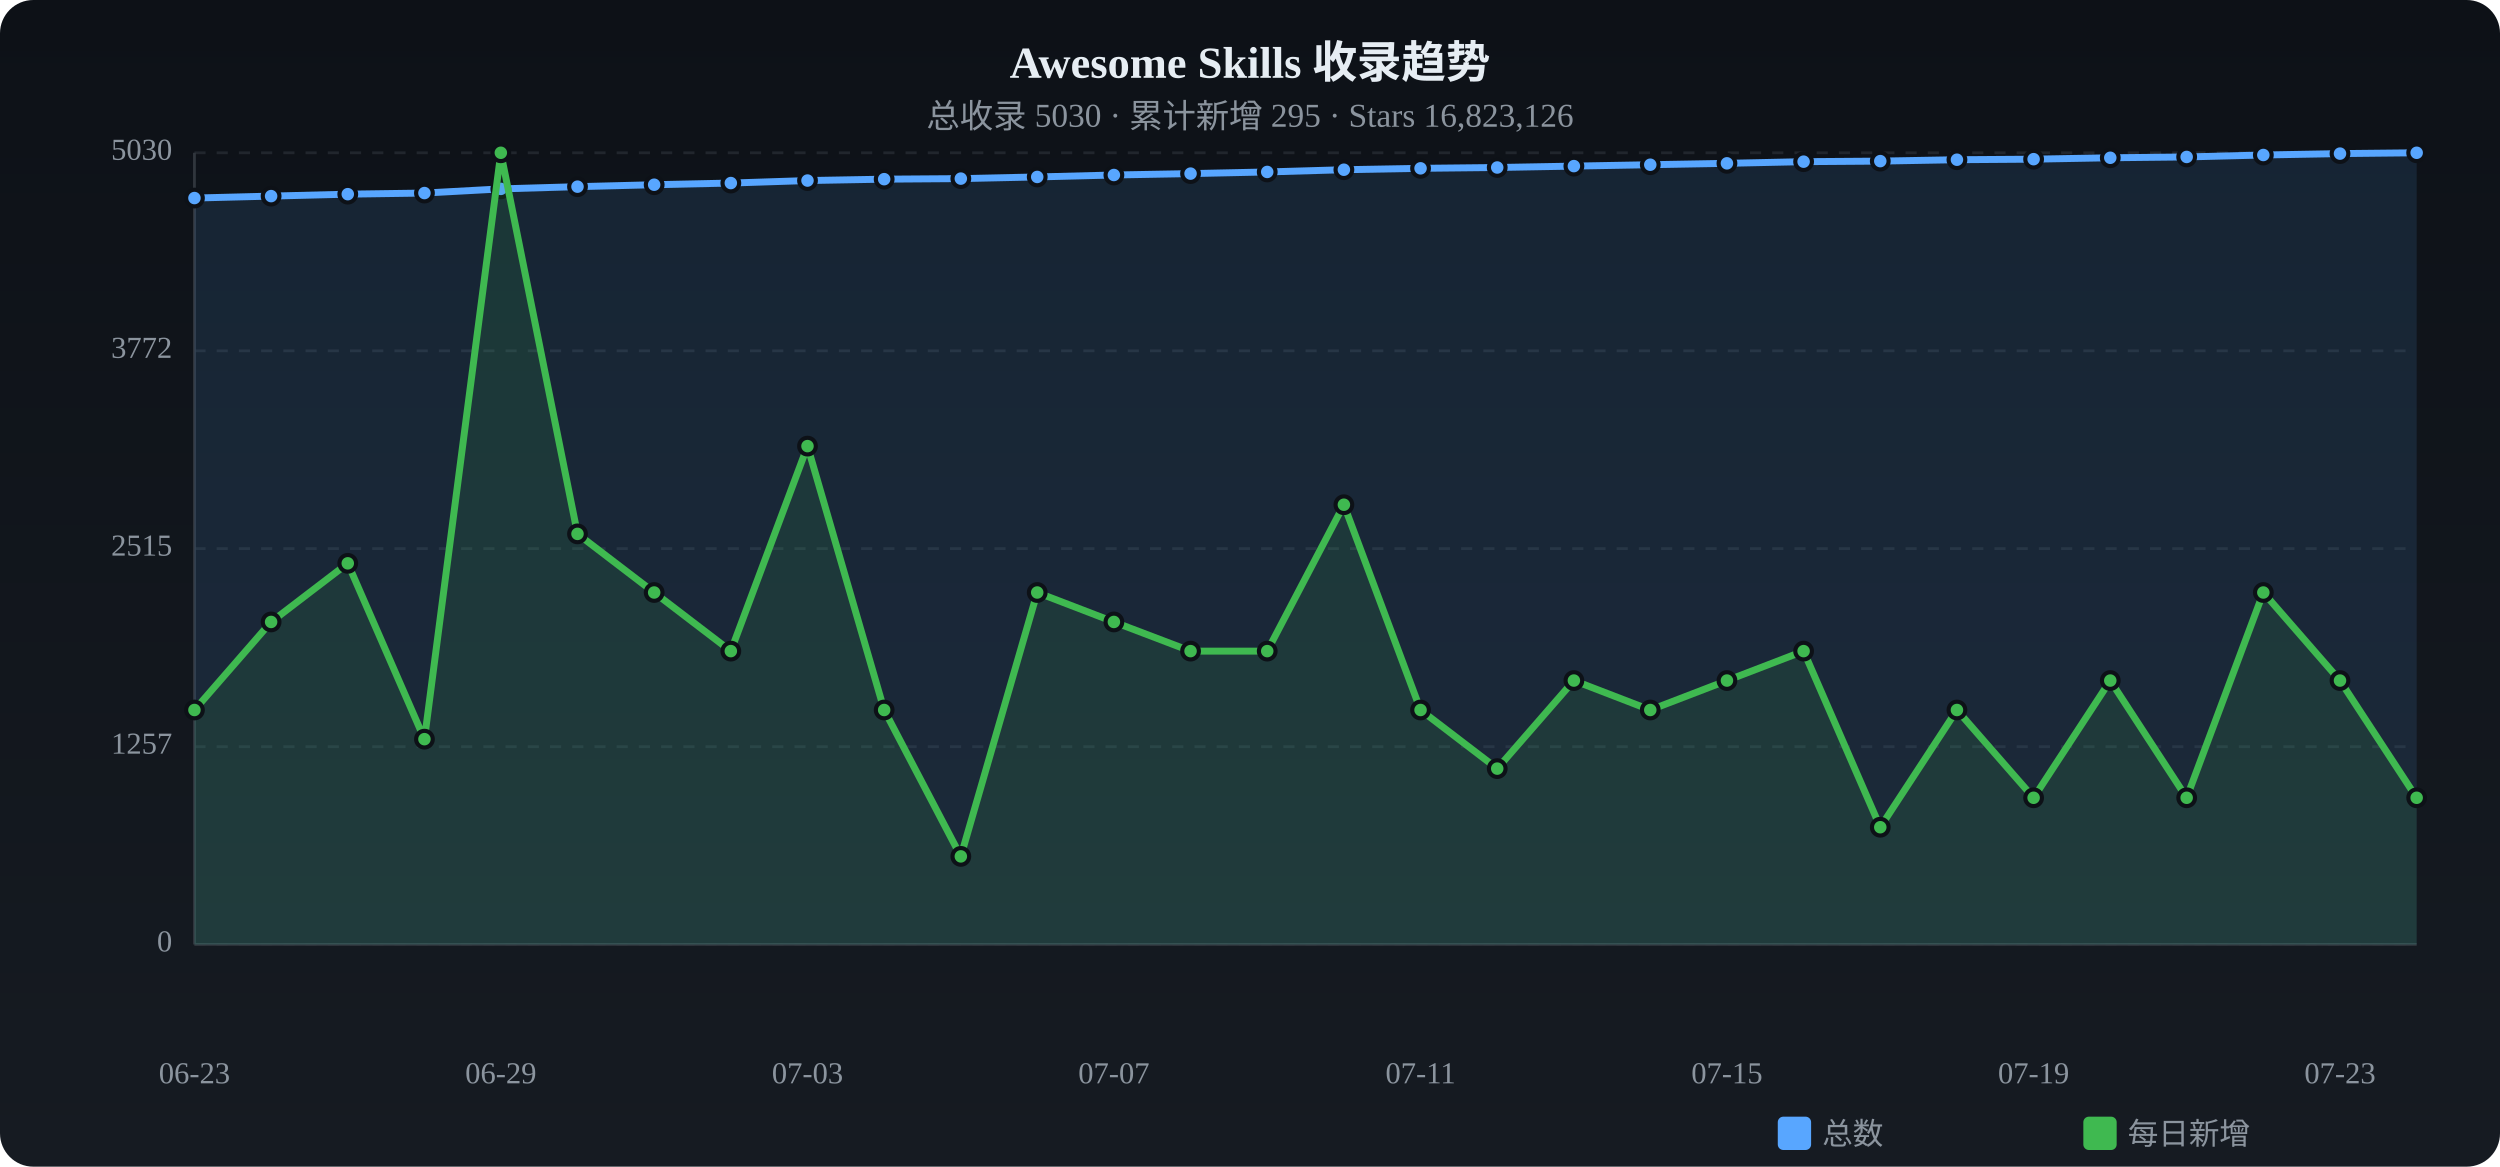
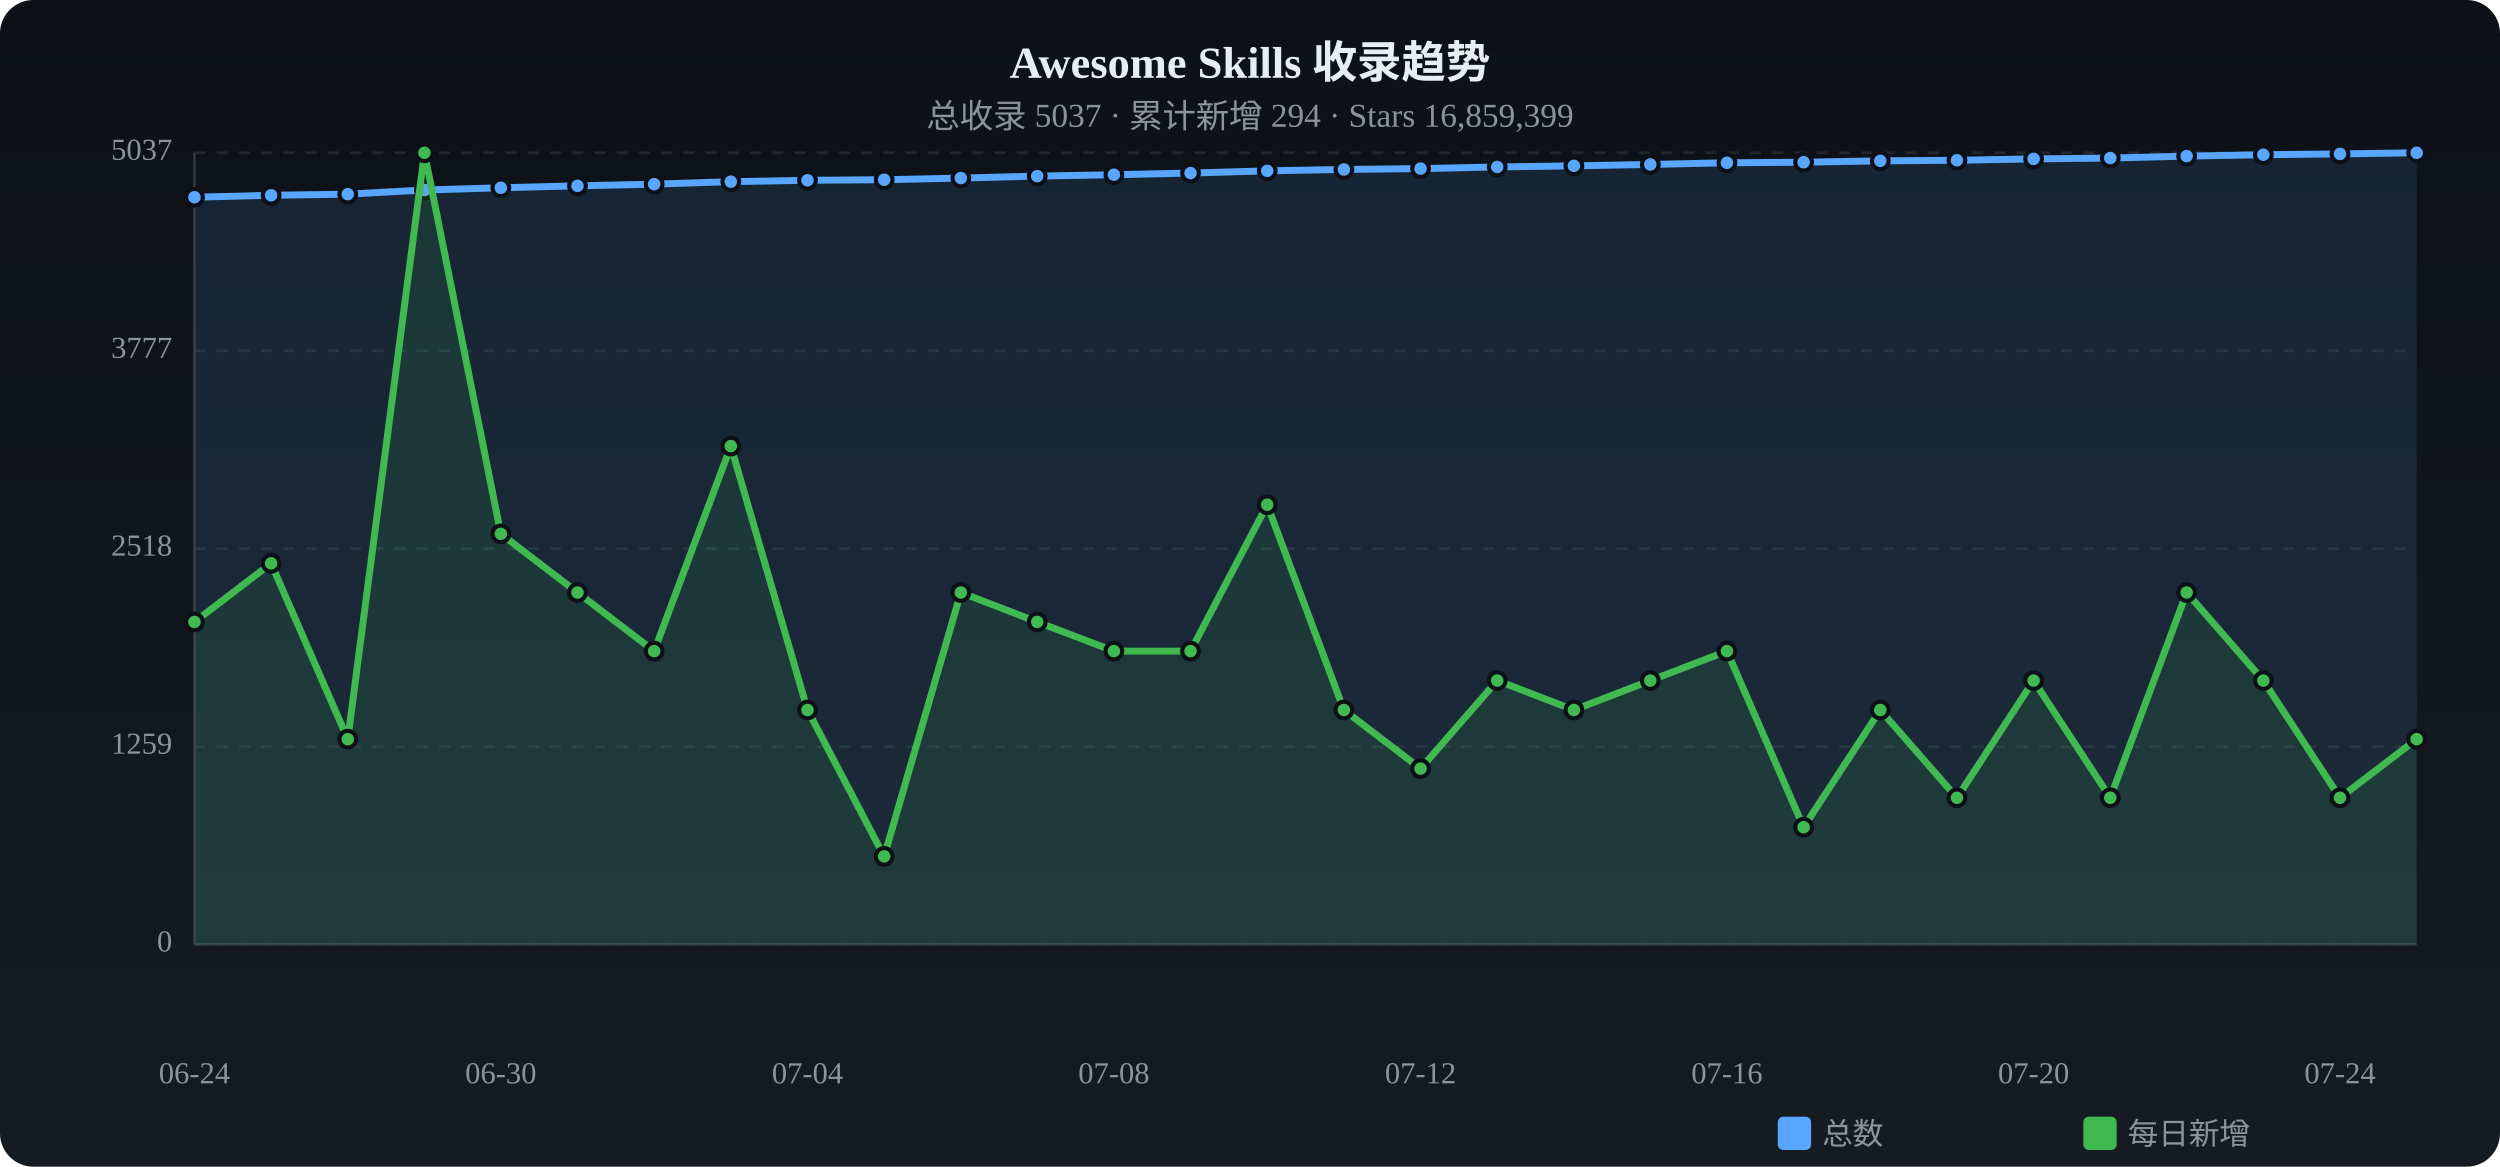
<svg xmlns="http://www.w3.org/2000/svg" viewBox="0 0 900 420" width="900" height="420">
  <defs>
    <linearGradient id="tbg" x1="0%" y1="0%" x2="0%" y2="100%">
      <stop offset="0%" stop-color="#0d1117" />
      <stop offset="100%" stop-color="#161b22" />
    </linearGradient>
  </defs>
  <rect width="900" height="420" rx="12" fill="url(#tbg)" />
  <text x="450.0" y="28" text-anchor="middle" fill="#e6edf3" font-size="16" font-weight="bold">Awesome Skills 收录趋势</text>
-   <text x="450.0" y="46" text-anchor="middle" fill="#8b949e" font-size="12">总收录 5030 · 累计新增 295 · Stars 16,823,126</text>
+   <text x="450.0" y="46" text-anchor="middle" fill="#8b949e" font-size="12">总收录 5037 · 累计新增 294 · Stars 16,859,399</text>
  <text x="62" y="340.0" text-anchor="end" fill="#8b949e" font-size="11" dominant-baseline="middle">0</text>
  <line x1="70" y1="340.0" x2="870" y2="340.0" stroke="#21262d" stroke-dasharray="4 4" />
-   <text x="62" y="268.8" text-anchor="end" fill="#8b949e" font-size="11" dominant-baseline="middle">1257</text>
+   <text x="62" y="268.8" text-anchor="end" fill="#8b949e" font-size="11" dominant-baseline="middle">1259</text>
  <line x1="70" y1="268.8" x2="870" y2="268.8" stroke="#21262d" stroke-dasharray="4 4" />
-   <text x="62" y="197.5" text-anchor="end" fill="#8b949e" font-size="11" dominant-baseline="middle">2515</text>
+   <text x="62" y="197.5" text-anchor="end" fill="#8b949e" font-size="11" dominant-baseline="middle">2518</text>
  <line x1="70" y1="197.5" x2="870" y2="197.5" stroke="#21262d" stroke-dasharray="4 4" />
-   <text x="62" y="126.3" text-anchor="end" fill="#8b949e" font-size="11" dominant-baseline="middle">3772</text>
+   <text x="62" y="126.3" text-anchor="end" fill="#8b949e" font-size="11" dominant-baseline="middle">3777</text>
  <line x1="70" y1="126.3" x2="870" y2="126.3" stroke="#21262d" stroke-dasharray="4 4" />
-   <text x="62" y="55.0" text-anchor="end" fill="#8b949e" font-size="11" dominant-baseline="middle">5030</text>
+   <text x="62" y="55.0" text-anchor="end" fill="#8b949e" font-size="11" dominant-baseline="middle">5037</text>
  <line x1="70" y1="55.0" x2="870" y2="55.0" stroke="#21262d" stroke-dasharray="4 4" />
  <line x1="70" y1="55" x2="70" y2="340" stroke="#30363d" />
  <line x1="70" y1="340" x2="870" y2="340" stroke="#30363d" />
-   <path d="M70.0,71.3 L97.6,70.6 L125.2,69.9 L152.8,69.5 L180.3,68.0 L207.9,67.2 L235.5,66.5 L263.1,65.9 L290.7,65.0 L318.3,64.5 L345.9,64.3 L373.4,63.7 L401.0,63.0 L428.6,62.5 L456.2,61.9 L483.8,61.1 L511.4,60.6 L539.0,60.3 L566.6,59.8 L594.1,59.3 L621.7,58.8 L649.3,58.2 L676.9,58.0 L704.5,57.5 L732.1,57.3 L759.7,56.8 L787.2,56.5 L814.8,55.8 L842.4,55.3 L870.0,55.0 L870.0,340 L70.0,340 Z" fill="#58a6ff" opacity="0.12" />
-   <polyline points="70.0,71.3 97.6,70.6 125.2,69.9 152.8,69.5 180.3,68.0 207.9,67.2 235.5,66.5 263.1,65.9 290.7,65.0 318.3,64.5 345.9,64.3 373.4,63.7 401.0,63.0 428.6,62.5 456.2,61.9 483.8,61.1 511.4,60.6 539.0,60.3 566.6,59.8 594.1,59.3 621.7,58.8 649.3,58.2 676.9,58.0 704.5,57.5 732.1,57.3 759.7,56.8 787.2,56.5 814.8,55.8 842.4,55.3 870.0,55.0" fill="none" stroke="#58a6ff" stroke-width="2.5" stroke-linecap="round" stroke-linejoin="round" />
-   <circle cx="70.0" cy="71.3" r="3" fill="#58a6ff" stroke="#0d1117" stroke-width="1.5" />
-   <circle cx="97.6" cy="70.6" r="3" fill="#58a6ff" stroke="#0d1117" stroke-width="1.5" />
+   <path d="M70.0,71.0 L97.6,70.3 L125.2,69.9 L152.8,68.4 L180.3,67.6 L207.9,66.9 L235.5,66.3 L263.1,65.4 L290.7,64.9 L318.3,64.7 L345.9,64.1 L373.4,63.4 L401.0,62.9 L428.6,62.3 L456.2,61.5 L483.8,61.0 L511.4,60.7 L539.0,60.1 L566.6,59.7 L594.1,59.2 L621.7,58.6 L649.3,58.4 L676.9,57.9 L704.5,57.7 L732.1,57.2 L759.7,56.9 L787.2,56.2 L814.8,55.7 L842.4,55.4 L870.0,55.0 L870.0,340 L70.0,340 Z" fill="#58a6ff" opacity="0.12" />
+   <polyline points="70.0,71.0 97.6,70.3 125.2,69.9 152.8,68.4 180.3,67.6 207.9,66.9 235.5,66.3 263.1,65.4 290.7,64.9 318.3,64.7 345.9,64.1 373.4,63.4 401.0,62.9 428.6,62.3 456.2,61.5 483.8,61.0 511.4,60.7 539.0,60.1 566.6,59.7 594.1,59.2 621.7,58.6 649.3,58.4 676.9,57.9 704.5,57.7 732.1,57.2 759.7,56.9 787.2,56.2 814.8,55.7 842.4,55.4 870.0,55.0" fill="none" stroke="#58a6ff" stroke-width="2.5" stroke-linecap="round" stroke-linejoin="round" />
+   <circle cx="70.0" cy="71.0" r="3" fill="#58a6ff" stroke="#0d1117" stroke-width="1.5" />
+   <circle cx="97.6" cy="70.3" r="3" fill="#58a6ff" stroke="#0d1117" stroke-width="1.5" />
  <circle cx="125.2" cy="69.9" r="3" fill="#58a6ff" stroke="#0d1117" stroke-width="1.5" />
-   <circle cx="152.8" cy="69.5" r="3" fill="#58a6ff" stroke="#0d1117" stroke-width="1.5" />
-   <circle cx="180.3" cy="68.0" r="3" fill="#58a6ff" stroke="#0d1117" stroke-width="1.5" />
-   <circle cx="207.9" cy="67.2" r="3" fill="#58a6ff" stroke="#0d1117" stroke-width="1.5" />
-   <circle cx="235.5" cy="66.5" r="3" fill="#58a6ff" stroke="#0d1117" stroke-width="1.5" />
-   <circle cx="263.1" cy="65.9" r="3" fill="#58a6ff" stroke="#0d1117" stroke-width="1.5" />
-   <circle cx="290.7" cy="65.0" r="3" fill="#58a6ff" stroke="#0d1117" stroke-width="1.5" />
-   <circle cx="318.3" cy="64.5" r="3" fill="#58a6ff" stroke="#0d1117" stroke-width="1.5" />
-   <circle cx="345.9" cy="64.3" r="3" fill="#58a6ff" stroke="#0d1117" stroke-width="1.5" />
-   <circle cx="373.4" cy="63.7" r="3" fill="#58a6ff" stroke="#0d1117" stroke-width="1.5" />
-   <circle cx="401.0" cy="63.0" r="3" fill="#58a6ff" stroke="#0d1117" stroke-width="1.5" />
-   <circle cx="428.6" cy="62.5" r="3" fill="#58a6ff" stroke="#0d1117" stroke-width="1.5" />
-   <circle cx="456.2" cy="61.9" r="3" fill="#58a6ff" stroke="#0d1117" stroke-width="1.5" />
-   <circle cx="483.8" cy="61.1" r="3" fill="#58a6ff" stroke="#0d1117" stroke-width="1.5" />
-   <circle cx="511.4" cy="60.6" r="3" fill="#58a6ff" stroke="#0d1117" stroke-width="1.5" />
-   <circle cx="539.0" cy="60.3" r="3" fill="#58a6ff" stroke="#0d1117" stroke-width="1.5" />
-   <circle cx="566.6" cy="59.8" r="3" fill="#58a6ff" stroke="#0d1117" stroke-width="1.5" />
-   <circle cx="594.1" cy="59.3" r="3" fill="#58a6ff" stroke="#0d1117" stroke-width="1.5" />
-   <circle cx="621.7" cy="58.8" r="3" fill="#58a6ff" stroke="#0d1117" stroke-width="1.5" />
-   <circle cx="649.3" cy="58.2" r="3" fill="#58a6ff" stroke="#0d1117" stroke-width="1.5" />
-   <circle cx="676.9" cy="58.0" r="3" fill="#58a6ff" stroke="#0d1117" stroke-width="1.5" />
-   <circle cx="704.5" cy="57.5" r="3" fill="#58a6ff" stroke="#0d1117" stroke-width="1.5" />
-   <circle cx="732.1" cy="57.3" r="3" fill="#58a6ff" stroke="#0d1117" stroke-width="1.5" />
-   <circle cx="759.7" cy="56.8" r="3" fill="#58a6ff" stroke="#0d1117" stroke-width="1.5" />
-   <circle cx="787.2" cy="56.5" r="3" fill="#58a6ff" stroke="#0d1117" stroke-width="1.5" />
-   <circle cx="814.8" cy="55.8" r="3" fill="#58a6ff" stroke="#0d1117" stroke-width="1.5" />
-   <circle cx="842.4" cy="55.3" r="3" fill="#58a6ff" stroke="#0d1117" stroke-width="1.5" />
+   <circle cx="152.8" cy="68.4" r="3" fill="#58a6ff" stroke="#0d1117" stroke-width="1.5" />
+   <circle cx="180.3" cy="67.6" r="3" fill="#58a6ff" stroke="#0d1117" stroke-width="1.5" />
+   <circle cx="207.9" cy="66.9" r="3" fill="#58a6ff" stroke="#0d1117" stroke-width="1.5" />
+   <circle cx="235.5" cy="66.3" r="3" fill="#58a6ff" stroke="#0d1117" stroke-width="1.5" />
+   <circle cx="263.1" cy="65.4" r="3" fill="#58a6ff" stroke="#0d1117" stroke-width="1.5" />
+   <circle cx="290.7" cy="64.9" r="3" fill="#58a6ff" stroke="#0d1117" stroke-width="1.5" />
+   <circle cx="318.3" cy="64.7" r="3" fill="#58a6ff" stroke="#0d1117" stroke-width="1.5" />
+   <circle cx="345.9" cy="64.1" r="3" fill="#58a6ff" stroke="#0d1117" stroke-width="1.5" />
+   <circle cx="373.4" cy="63.4" r="3" fill="#58a6ff" stroke="#0d1117" stroke-width="1.5" />
+   <circle cx="401.0" cy="62.9" r="3" fill="#58a6ff" stroke="#0d1117" stroke-width="1.5" />
+   <circle cx="428.6" cy="62.3" r="3" fill="#58a6ff" stroke="#0d1117" stroke-width="1.5" />
+   <circle cx="456.2" cy="61.5" r="3" fill="#58a6ff" stroke="#0d1117" stroke-width="1.5" />
+   <circle cx="483.8" cy="61.0" r="3" fill="#58a6ff" stroke="#0d1117" stroke-width="1.5" />
+   <circle cx="511.4" cy="60.7" r="3" fill="#58a6ff" stroke="#0d1117" stroke-width="1.5" />
+   <circle cx="539.0" cy="60.1" r="3" fill="#58a6ff" stroke="#0d1117" stroke-width="1.5" />
+   <circle cx="566.6" cy="59.7" r="3" fill="#58a6ff" stroke="#0d1117" stroke-width="1.5" />
+   <circle cx="594.1" cy="59.2" r="3" fill="#58a6ff" stroke="#0d1117" stroke-width="1.5" />
+   <circle cx="621.7" cy="58.6" r="3" fill="#58a6ff" stroke="#0d1117" stroke-width="1.5" />
+   <circle cx="649.3" cy="58.4" r="3" fill="#58a6ff" stroke="#0d1117" stroke-width="1.5" />
+   <circle cx="676.9" cy="57.9" r="3" fill="#58a6ff" stroke="#0d1117" stroke-width="1.5" />
+   <circle cx="704.5" cy="57.7" r="3" fill="#58a6ff" stroke="#0d1117" stroke-width="1.5" />
+   <circle cx="732.1" cy="57.2" r="3" fill="#58a6ff" stroke="#0d1117" stroke-width="1.5" />
+   <circle cx="759.7" cy="56.9" r="3" fill="#58a6ff" stroke="#0d1117" stroke-width="1.5" />
+   <circle cx="787.2" cy="56.2" r="3" fill="#58a6ff" stroke="#0d1117" stroke-width="1.5" />
+   <circle cx="814.8" cy="55.7" r="3" fill="#58a6ff" stroke="#0d1117" stroke-width="1.5" />
+   <circle cx="842.4" cy="55.4" r="3" fill="#58a6ff" stroke="#0d1117" stroke-width="1.5" />
  <circle cx="870.0" cy="55.0" r="3" fill="#58a6ff" stroke="#0d1117" stroke-width="1.5" />
-   <path d="M70.0,255.6 L97.6,223.9 L125.2,202.8 L152.8,266.1 L180.3,55.0 L207.9,192.2 L235.5,213.3 L263.1,234.4 L290.7,160.6 L318.3,255.6 L345.9,308.3 L373.4,213.3 L401.0,223.9 L428.6,234.4 L456.2,234.4 L483.8,181.7 L511.4,255.6 L539.0,276.7 L566.6,245.0 L594.1,255.6 L621.7,245.0 L649.3,234.4 L676.9,297.8 L704.5,255.6 L732.1,287.2 L759.7,245.0 L787.2,287.2 L814.8,213.3 L842.4,245.0 L870.0,287.2 L870.0,340 L70.0,340 Z" fill="#3fb950" opacity="0.12" />
-   <polyline points="70.0,255.6 97.6,223.9 125.2,202.8 152.8,266.1 180.3,55.0 207.9,192.2 235.5,213.3 263.1,234.4 290.7,160.6 318.3,255.6 345.9,308.3 373.4,213.3 401.0,223.9 428.6,234.4 456.2,234.4 483.8,181.7 511.4,255.6 539.0,276.7 566.6,245.0 594.1,255.6 621.7,245.0 649.3,234.4 676.9,297.8 704.5,255.6 732.1,287.2 759.7,245.0 787.2,287.2 814.8,213.3 842.4,245.0 870.0,287.2" fill="none" stroke="#3fb950" stroke-width="2.5" stroke-linecap="round" stroke-linejoin="round" />
-   <circle cx="70.0" cy="255.6" r="3" fill="#3fb950" stroke="#0d1117" stroke-width="1.5" />
-   <circle cx="97.6" cy="223.9" r="3" fill="#3fb950" stroke="#0d1117" stroke-width="1.5" />
-   <circle cx="125.2" cy="202.8" r="3" fill="#3fb950" stroke="#0d1117" stroke-width="1.5" />
-   <circle cx="152.8" cy="266.1" r="3" fill="#3fb950" stroke="#0d1117" stroke-width="1.5" />
-   <circle cx="180.3" cy="55.0" r="3" fill="#3fb950" stroke="#0d1117" stroke-width="1.5" />
-   <circle cx="207.9" cy="192.2" r="3" fill="#3fb950" stroke="#0d1117" stroke-width="1.5" />
-   <circle cx="235.5" cy="213.3" r="3" fill="#3fb950" stroke="#0d1117" stroke-width="1.5" />
-   <circle cx="263.1" cy="234.4" r="3" fill="#3fb950" stroke="#0d1117" stroke-width="1.5" />
-   <circle cx="290.7" cy="160.6" r="3" fill="#3fb950" stroke="#0d1117" stroke-width="1.5" />
-   <circle cx="318.3" cy="255.6" r="3" fill="#3fb950" stroke="#0d1117" stroke-width="1.5" />
-   <circle cx="345.9" cy="308.3" r="3" fill="#3fb950" stroke="#0d1117" stroke-width="1.5" />
-   <circle cx="373.4" cy="213.3" r="3" fill="#3fb950" stroke="#0d1117" stroke-width="1.5" />
-   <circle cx="401.0" cy="223.9" r="3" fill="#3fb950" stroke="#0d1117" stroke-width="1.5" />
+   <path d="M70.0,223.9 L97.6,202.8 L125.2,266.1 L152.8,55.0 L180.3,192.2 L207.9,213.3 L235.5,234.4 L263.1,160.6 L290.7,255.6 L318.3,308.3 L345.9,213.3 L373.4,223.9 L401.0,234.4 L428.6,234.4 L456.2,181.7 L483.8,255.6 L511.4,276.7 L539.0,245.0 L566.6,255.6 L594.1,245.0 L621.7,234.4 L649.3,297.8 L676.9,255.6 L704.5,287.2 L732.1,245.0 L759.7,287.2 L787.2,213.3 L814.8,245.0 L842.4,287.2 L870.0,266.1 L870.0,340 L70.0,340 Z" fill="#3fb950" opacity="0.12" />
+   <polyline points="70.0,223.9 97.6,202.8 125.2,266.1 152.8,55.0 180.3,192.2 207.9,213.3 235.5,234.4 263.1,160.6 290.7,255.6 318.3,308.3 345.9,213.3 373.4,223.9 401.0,234.4 428.6,234.4 456.2,181.7 483.8,255.6 511.4,276.7 539.0,245.0 566.6,255.6 594.1,245.0 621.7,234.4 649.3,297.8 676.9,255.6 704.5,287.2 732.1,245.0 759.7,287.2 787.2,213.3 814.8,245.0 842.4,287.2 870.0,266.1" fill="none" stroke="#3fb950" stroke-width="2.5" stroke-linecap="round" stroke-linejoin="round" />
+   <circle cx="70.0" cy="223.9" r="3" fill="#3fb950" stroke="#0d1117" stroke-width="1.5" />
+   <circle cx="97.6" cy="202.8" r="3" fill="#3fb950" stroke="#0d1117" stroke-width="1.5" />
+   <circle cx="125.2" cy="266.1" r="3" fill="#3fb950" stroke="#0d1117" stroke-width="1.5" />
+   <circle cx="152.8" cy="55.0" r="3" fill="#3fb950" stroke="#0d1117" stroke-width="1.5" />
+   <circle cx="180.3" cy="192.2" r="3" fill="#3fb950" stroke="#0d1117" stroke-width="1.5" />
+   <circle cx="207.9" cy="213.3" r="3" fill="#3fb950" stroke="#0d1117" stroke-width="1.5" />
+   <circle cx="235.5" cy="234.4" r="3" fill="#3fb950" stroke="#0d1117" stroke-width="1.5" />
+   <circle cx="263.1" cy="160.6" r="3" fill="#3fb950" stroke="#0d1117" stroke-width="1.5" />
+   <circle cx="290.7" cy="255.6" r="3" fill="#3fb950" stroke="#0d1117" stroke-width="1.5" />
+   <circle cx="318.3" cy="308.3" r="3" fill="#3fb950" stroke="#0d1117" stroke-width="1.5" />
+   <circle cx="345.9" cy="213.3" r="3" fill="#3fb950" stroke="#0d1117" stroke-width="1.5" />
+   <circle cx="373.4" cy="223.9" r="3" fill="#3fb950" stroke="#0d1117" stroke-width="1.5" />
+   <circle cx="401.0" cy="234.4" r="3" fill="#3fb950" stroke="#0d1117" stroke-width="1.5" />
  <circle cx="428.6" cy="234.4" r="3" fill="#3fb950" stroke="#0d1117" stroke-width="1.5" />
-   <circle cx="456.2" cy="234.4" r="3" fill="#3fb950" stroke="#0d1117" stroke-width="1.5" />
-   <circle cx="483.8" cy="181.7" r="3" fill="#3fb950" stroke="#0d1117" stroke-width="1.5" />
-   <circle cx="511.4" cy="255.6" r="3" fill="#3fb950" stroke="#0d1117" stroke-width="1.5" />
-   <circle cx="539.0" cy="276.7" r="3" fill="#3fb950" stroke="#0d1117" stroke-width="1.5" />
-   <circle cx="566.6" cy="245.0" r="3" fill="#3fb950" stroke="#0d1117" stroke-width="1.5" />
-   <circle cx="594.1" cy="255.6" r="3" fill="#3fb950" stroke="#0d1117" stroke-width="1.5" />
-   <circle cx="621.7" cy="245.0" r="3" fill="#3fb950" stroke="#0d1117" stroke-width="1.5" />
-   <circle cx="649.3" cy="234.4" r="3" fill="#3fb950" stroke="#0d1117" stroke-width="1.5" />
-   <circle cx="676.9" cy="297.8" r="3" fill="#3fb950" stroke="#0d1117" stroke-width="1.5" />
-   <circle cx="704.5" cy="255.6" r="3" fill="#3fb950" stroke="#0d1117" stroke-width="1.5" />
-   <circle cx="732.1" cy="287.2" r="3" fill="#3fb950" stroke="#0d1117" stroke-width="1.5" />
-   <circle cx="759.7" cy="245.0" r="3" fill="#3fb950" stroke="#0d1117" stroke-width="1.5" />
-   <circle cx="787.2" cy="287.2" r="3" fill="#3fb950" stroke="#0d1117" stroke-width="1.5" />
-   <circle cx="814.8" cy="213.3" r="3" fill="#3fb950" stroke="#0d1117" stroke-width="1.5" />
-   <circle cx="842.4" cy="245.0" r="3" fill="#3fb950" stroke="#0d1117" stroke-width="1.5" />
-   <circle cx="870.0" cy="287.2" r="3" fill="#3fb950" stroke="#0d1117" stroke-width="1.5" />
-   <text x="70.0" y="390" text-anchor="middle" fill="#8b949e" font-size="11">06-23</text>
-   <text x="180.3" y="390" text-anchor="middle" fill="#8b949e" font-size="11">06-29</text>
-   <text x="290.7" y="390" text-anchor="middle" fill="#8b949e" font-size="11">07-03</text>
-   <text x="401.0" y="390" text-anchor="middle" fill="#8b949e" font-size="11">07-07</text>
-   <text x="511.4" y="390" text-anchor="middle" fill="#8b949e" font-size="11">07-11</text>
-   <text x="621.7" y="390" text-anchor="middle" fill="#8b949e" font-size="11">07-15</text>
-   <text x="732.1" y="390" text-anchor="middle" fill="#8b949e" font-size="11">07-19</text>
-   <text x="842.4" y="390" text-anchor="middle" fill="#8b949e" font-size="11">07-23</text>
+   <circle cx="456.2" cy="181.7" r="3" fill="#3fb950" stroke="#0d1117" stroke-width="1.5" />
+   <circle cx="483.8" cy="255.6" r="3" fill="#3fb950" stroke="#0d1117" stroke-width="1.5" />
+   <circle cx="511.4" cy="276.7" r="3" fill="#3fb950" stroke="#0d1117" stroke-width="1.5" />
+   <circle cx="539.0" cy="245.0" r="3" fill="#3fb950" stroke="#0d1117" stroke-width="1.5" />
+   <circle cx="566.6" cy="255.6" r="3" fill="#3fb950" stroke="#0d1117" stroke-width="1.5" />
+   <circle cx="594.1" cy="245.0" r="3" fill="#3fb950" stroke="#0d1117" stroke-width="1.5" />
+   <circle cx="621.7" cy="234.4" r="3" fill="#3fb950" stroke="#0d1117" stroke-width="1.5" />
+   <circle cx="649.3" cy="297.8" r="3" fill="#3fb950" stroke="#0d1117" stroke-width="1.5" />
+   <circle cx="676.9" cy="255.6" r="3" fill="#3fb950" stroke="#0d1117" stroke-width="1.5" />
+   <circle cx="704.5" cy="287.2" r="3" fill="#3fb950" stroke="#0d1117" stroke-width="1.5" />
+   <circle cx="732.1" cy="245.0" r="3" fill="#3fb950" stroke="#0d1117" stroke-width="1.5" />
+   <circle cx="759.7" cy="287.2" r="3" fill="#3fb950" stroke="#0d1117" stroke-width="1.5" />
+   <circle cx="787.2" cy="213.3" r="3" fill="#3fb950" stroke="#0d1117" stroke-width="1.5" />
+   <circle cx="814.8" cy="245.0" r="3" fill="#3fb950" stroke="#0d1117" stroke-width="1.5" />
+   <circle cx="842.4" cy="287.2" r="3" fill="#3fb950" stroke="#0d1117" stroke-width="1.5" />
+   <circle cx="870.0" cy="266.1" r="3" fill="#3fb950" stroke="#0d1117" stroke-width="1.5" />
+   <text x="70.0" y="390" text-anchor="middle" fill="#8b949e" font-size="11">06-24</text>
+   <text x="180.3" y="390" text-anchor="middle" fill="#8b949e" font-size="11">06-30</text>
+   <text x="290.7" y="390" text-anchor="middle" fill="#8b949e" font-size="11">07-04</text>
+   <text x="401.0" y="390" text-anchor="middle" fill="#8b949e" font-size="11">07-08</text>
+   <text x="511.4" y="390" text-anchor="middle" fill="#8b949e" font-size="11">07-12</text>
+   <text x="621.7" y="390" text-anchor="middle" fill="#8b949e" font-size="11">07-16</text>
+   <text x="732.1" y="390" text-anchor="middle" fill="#8b949e" font-size="11">07-20</text>
+   <text x="842.4" y="390" text-anchor="middle" fill="#8b949e" font-size="11">07-24</text>
  <rect x="640" y="402" width="12" height="12" rx="2" fill="#58a6ff" />
  <text x="656" y="412" fill="#8b949e" font-size="11">总数</text>
  <rect x="750" y="402" width="12" height="12" rx="2" fill="#3fb950" />
  <text x="766" y="412" fill="#8b949e" font-size="11">每日新增</text>
</svg>
